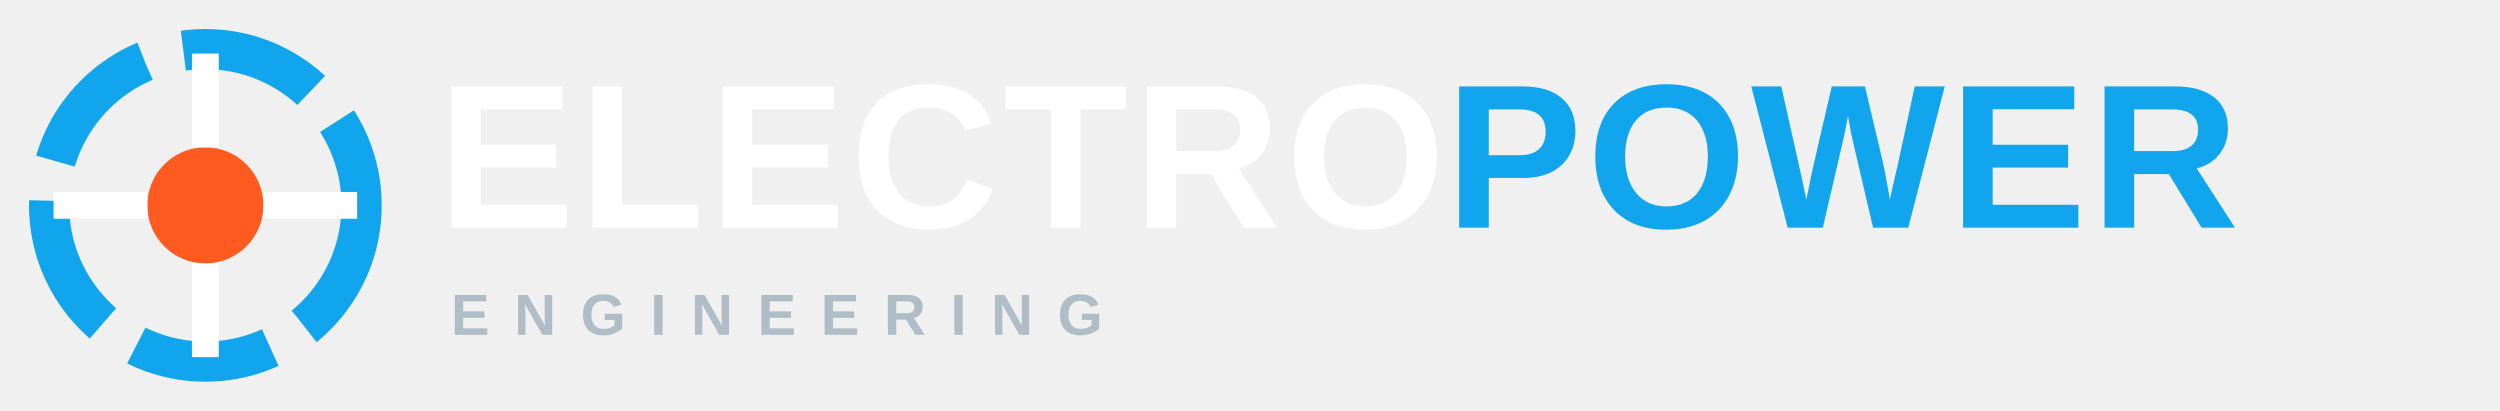
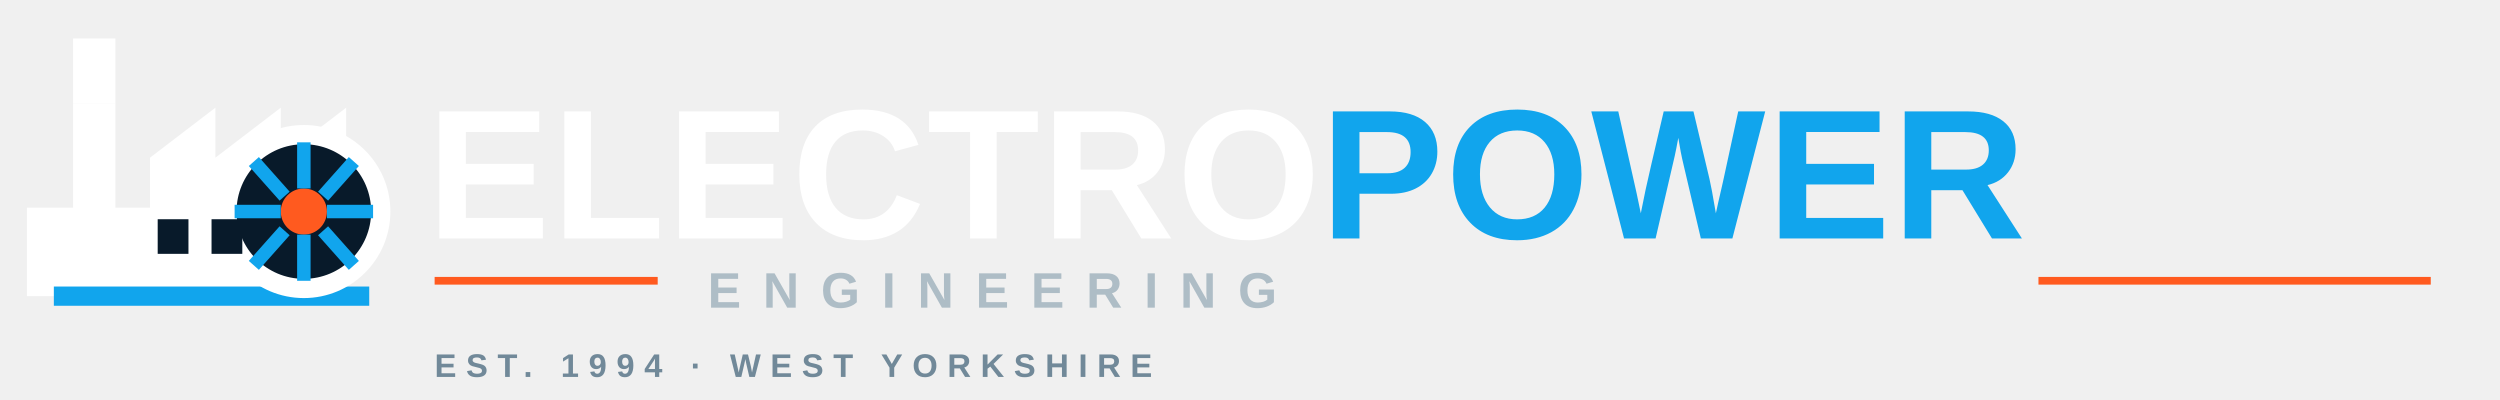
- <svg xmlns="http://www.w3.org/2000/svg" viewBox="0 0 560 92" role="img" aria-labelledby="title desc">
-   <g transform="translate(4 4)">
-     <circle cx="42" cy="42" r="35" fill="none" stroke="#11a5ed" stroke-width="9" stroke-dasharray="31 9" />
-     <circle cx="42" cy="42" r="13" fill="#ff5a1f" />
-     <path d="M42 29V8M42 76V55M29 42H8M76 42H55" stroke="#fff" stroke-width="6" />
+ <svg xmlns="http://www.w3.org/2000/svg" viewBox="0 0 650 104" role="img" aria-labelledby="title desc">
+   <g transform="translate(3 5)">
+     <path d="M4 72V49h12V22h11v27h9V36l17-13v13l17-13v13l17-13v49z" fill="#fff" />
+     <path d="M16 22V5h11v17" fill="#fff" />
+     <path d="M11 72h82" stroke="#11a5ed" stroke-width="5" />
+     <circle cx="76" cy="50" r="20" fill="#081a2a" stroke="#fff" stroke-width="5" />
+     <circle cx="76" cy="50" r="6" fill="#ff5a1f" />
+     <path d="M76 32v12M76 56v12M58 50h12M82 50h12M63 37l8 9M81 55l8 9M89 37l-8 9M71 55l-8 9" stroke="#11a5ed" stroke-width="3.5" />
+     <path d="M38 52h8v9h-8zM52 52h8v9h-8z" fill="#081a2a" />
  </g>
-   <text x="98" y="51" fill="#fff" font-family="Arial Narrow,Arial,sans-serif" font-size="46" font-weight="700" letter-spacing="1">ELECTRO<tspan fill="#11a5ed">POWER</tspan>
+   <text x="111" y="62" fill="#fff" font-family="Arial Narrow,Arial,sans-serif" font-size="48" font-weight="700" letter-spacing=".5">ELECTRO<tspan fill="#11a5ed">POWER</tspan>
  </text>
-   <text x="101" y="75" fill="#aebdc6" font-family="Arial,sans-serif" font-size="13" font-weight="700" letter-spacing="5.5">ENGINEERING</text>
+   <path d="M113 73h58M530 73h102" stroke="#ff5a1f" stroke-width="2" />
+   <text x="184" y="80" fill="#aebdc6" font-family="Arial,sans-serif" font-size="13" font-weight="700" letter-spacing="5.7">ENGINEERING</text>
+   <text x="113" y="98" fill="#718999" font-family="Arial,sans-serif" font-size="8.5" font-weight="700" letter-spacing="2.5">EST. 1994 · WEST YORKSHIRE</text>
</svg>
